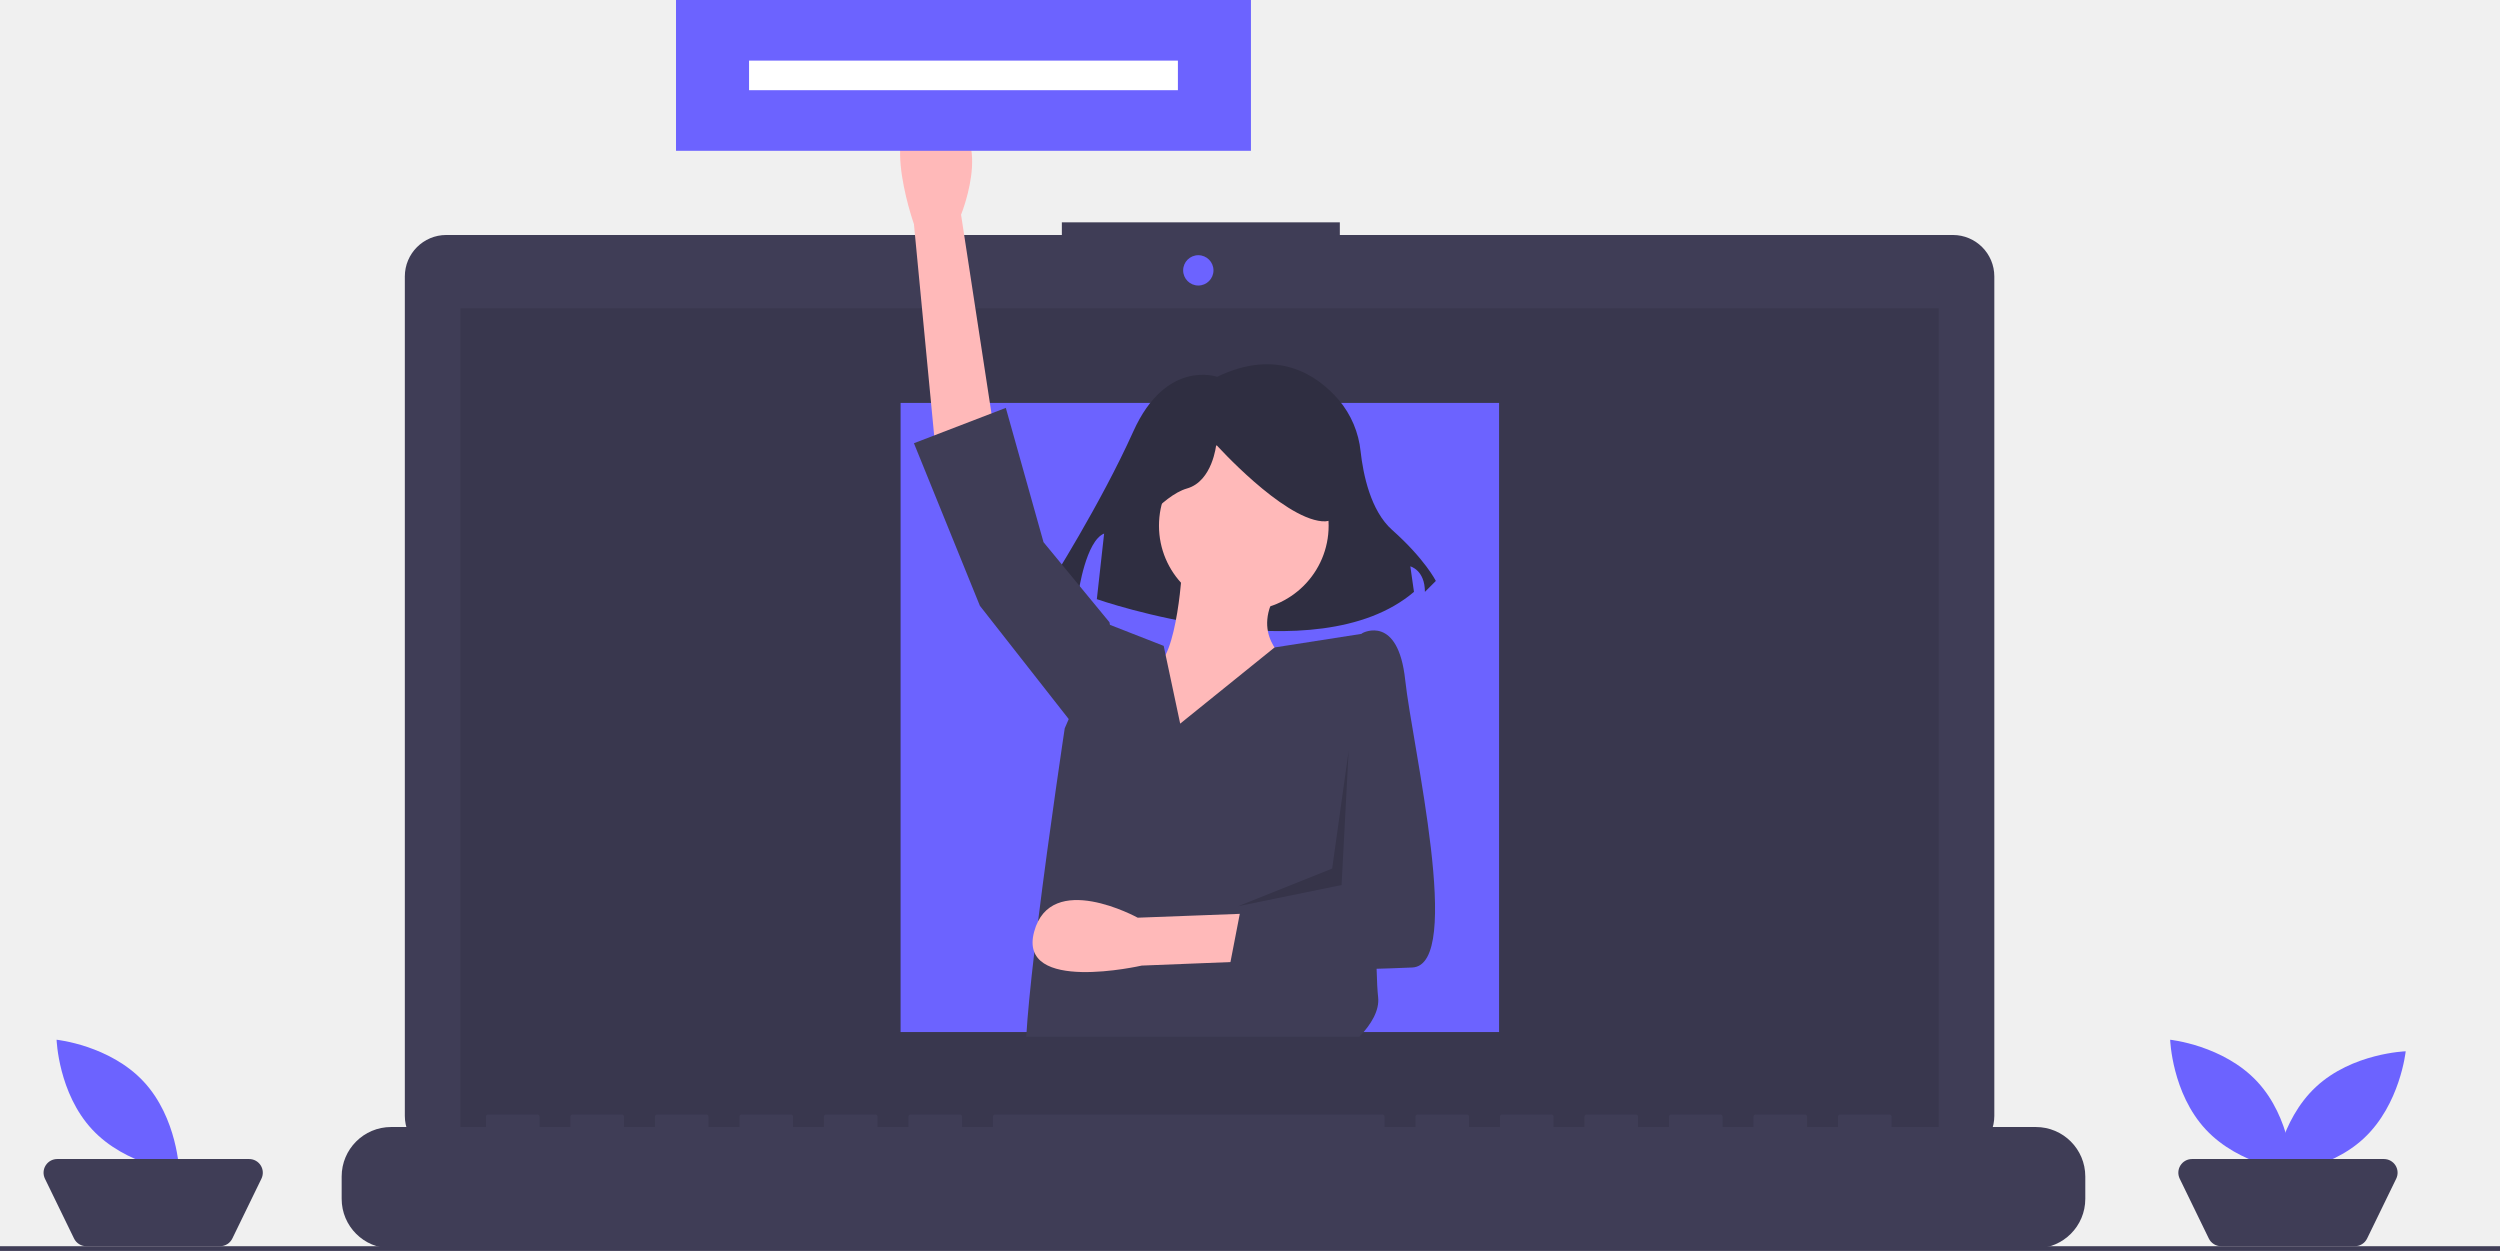
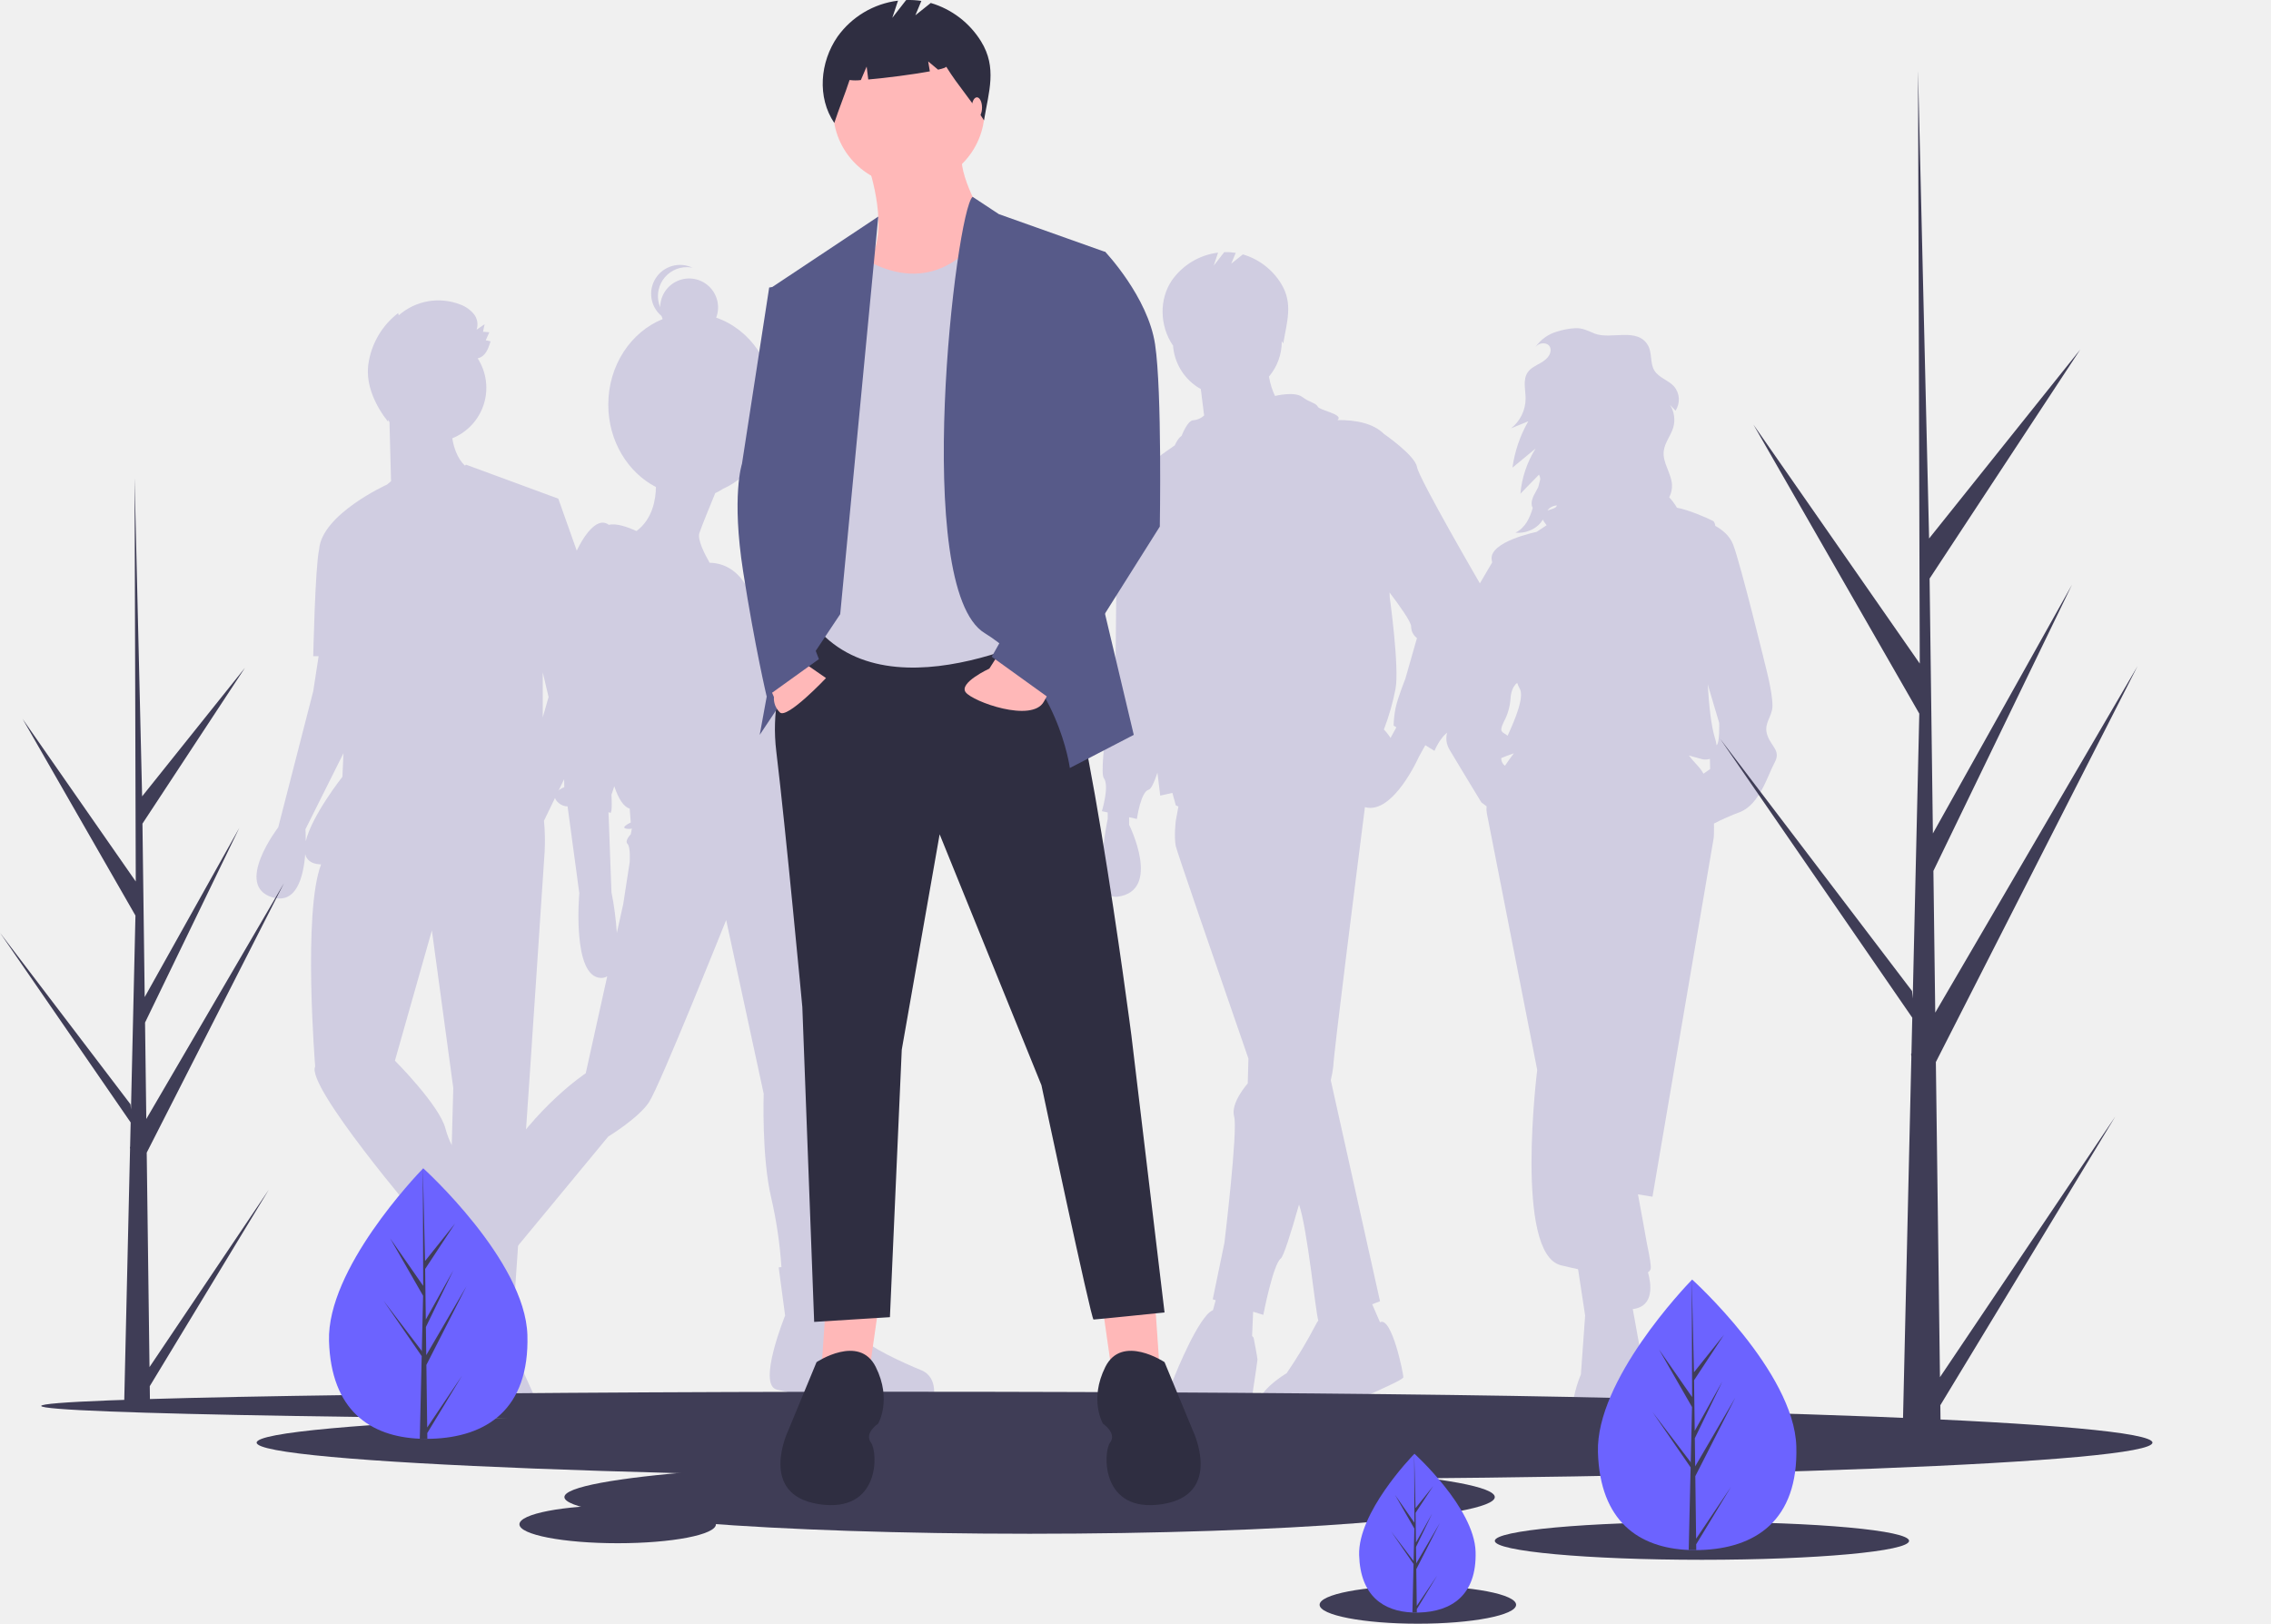
- <svg xmlns="http://www.w3.org/2000/svg" id="b665ac0c-e2fc-4bb5-9b25-39c3bd142587" data-name="Layer 1" width="1061" height="530.892" viewBox="0 0 1061 530.892">
-   <path d="M898.293,284.281H638.123v-5.362h-117.971v5.362H258.91a17.599,17.599,0,0,0-17.599,17.599V658.131A17.599,17.599,0,0,0,258.91,675.73H898.293a17.599,17.599,0,0,0,17.599-17.599V301.879A17.599,17.599,0,0,0,898.293,284.281Z" transform="translate(-69.5 -184.5538)" fill="#3f3d56" />
-   <rect x="195.406" y="130.828" width="627.391" height="353.913" opacity="0.1" />
-   <circle cx="508.565" cy="114.742" r="6.435" fill="#6c63ff" />
-   <path d="M933.507,662.86H872.278v-4.412a.875.875,0,0,0-.875-.875h-20.993a.875.875,0,0,0-.875.875v4.412H836.415v-4.412a.875.875,0,0,0-.875-.875H814.547a.875.875,0,0,0-.875.875v4.412H800.552v-4.412a.875.875,0,0,0-.875-.875H778.684a.875.875,0,0,0-.875.875v4.412H764.689v-4.412a.875.875,0,0,0-.875-.875H742.822a.875.875,0,0,0-.875.875v4.412H728.826v-4.412a.875.875,0,0,0-.875-.875H706.959a.875.875,0,0,0-.875.875v4.412H692.963v-4.412a.875.875,0,0,0-.875-.875H671.096a.875.875,0,0,0-.875.875v4.412H657.1v-4.412a.875.875,0,0,0-.875-.875H491.781a.875.875,0,0,0-.875.875v4.412H477.786v-4.412a.875.875,0,0,0-.875-.875H455.918a.875.875,0,0,0-.875.875v4.412H441.923v-4.412a.875.875,0,0,0-.875-.875h-20.993a.875.875,0,0,0-.875.875v4.412H406.06v-4.412a.875.875,0,0,0-.875-.875H384.193a.875.875,0,0,0-.875.875v4.412H370.197v-4.412a.875.875,0,0,0-.875-.875H348.33a.875.875,0,0,0-.875.875v4.412H334.335v-4.412a.875.875,0,0,0-.875-.875H312.467a.875.875,0,0,0-.875.875v4.412H298.472v-4.412a.875.875,0,0,0-.875-.875H276.604a.875.875,0,0,0-.875.875v4.412h-40.236A20.993,20.993,0,0,0,214.5,683.853v9.492a20.993,20.993,0,0,0,20.993,20.993H933.507A20.993,20.993,0,0,0,954.5,693.346v-9.492A20.993,20.993,0,0,0,933.507,662.86Z" transform="translate(-69.5 -184.5538)" fill="#3f3d56" />
-   <rect x="382.209" y="171" width="254" height="267" fill="#6c63ff" />
-   <path d="M586.05,344.47s-21.658-7.735-35.581,23.205-35.581,64.975-35.581,64.975l12.376,3.094s3.094-21.658,10.829-24.752l-3.094,27.846s92.821,32.487,134.591-3.094l-1.547-10.829s6.188,1.547,6.188,10.829l4.641-4.641s-4.641-9.282-18.564-21.658c-9.139-8.123-12.279-23.577-13.358-33.24a40.224,40.224,0,0,0-9.261-21.905C628.436,343.577,611.576,332.179,586.05,344.47Z" transform="translate(-69.5 -184.5538)" fill="#2f2e41" />
-   <path d="M466.371,373.661l-9-94s-18-51,9-47,11,43,11,43l15,98Z" transform="translate(-69.5 -184.5538)" fill="#ffb9b9" />
-   <circle cx="527.871" cy="223.107" r="36" fill="#ffb9b9" />
-   <path d="M571.371,423.661s-2,41-12,44-38,36-25,46,88,3,88,3l-7-52s-16-11-3-30Z" transform="translate(-69.5 -184.5538)" fill="#ffb9b9" />
-   <path d="M646.439,624.554H505.039c.51-9.05,1.79-21.83,3.43-35.88.5-4.26,1.03-8.65,1.58-13.08,4.85-39.05,11.32-81.93,11.32-81.93l1.7-3.93,17.3-40.07.18.07,22.82,8.93.81,3.84,6.19,29.16,40.05-32.33,36.95-5.78,2.5-.39,4.5,42.5s-.2,9.5-.41,23.03c-.24,15.55-.5,36.43-.48,54.32.01,8.55.08,16.42.25,22.7.14,5.29.35,9.46.64,11.95C655.039,613.334,651.479,619.224,646.439,624.554Z" transform="translate(-69.5 -184.5538)" fill="#3f3d56" />
-   <polygon points="471.871 270.107 470.871 264.107 442.871 230.107 426.871 173.107 387.871 188.107 415.871 257.107 455.871 308.107 471.871 270.107" fill="#3f3d56" />
-   <path d="M550.077,411.966s12.376-17.017,23.205-20.111,12.376-18.564,12.376-18.564,27.846,30.94,44.864,32.487,1.547-37.129,1.547-37.129l-30.94-7.735-29.393,3.094L548.53,379.479Z" transform="translate(-69.5 -184.5538)" fill="#2f2e41" />
-   <path d="M649.709,590.554l-95.672,3.795s-52.72,12.068-45.667-14.3,43.974-6.026,43.974-6.026l99.071-3.729Z" transform="translate(-69.5 -184.5538)" fill="#ffb9b9" />
-   <path d="M638.871,460.161l9-7s15-8,18,20,25,121,3,122-78,2-78,2l6-31,46-3Z" transform="translate(-69.5 -184.5538)" fill="#3f3d56" />
-   <polygon points="572.371 318.607 569.371 375.607 525.371 384.607 565.371 368.607 572.371 318.607" opacity="0.15" />
-   <rect x="286.9" width="244" height="64" fill="#6c63ff" />
-   <rect y="528.892" width="1061" height="2" fill="#3f3d56" />
-   <path d="M1027.457,643.582c14.376,15.426,15.119,38.1,15.119,38.1s-22.565-2.338-36.941-17.764-15.119-38.1-15.119-38.1S1013.081,628.156,1027.457,643.582Z" transform="translate(-69.5 -184.5538)" fill="#6c63ff" />
-   <path d="M1072.714,667.661c-15.426,14.376-38.1,15.119-38.1,15.119s2.338-22.565,17.764-36.941,38.1-15.119,38.1-15.119S1088.141,653.285,1072.714,667.661Z" transform="translate(-69.5 -184.5538)" fill="#6c63ff" />
-   <path d="M1068.88,713.446H1012.141a5.803,5.803,0,0,1-5.219-3.265l-12.353-25.393a5.803,5.803,0,0,1,5.219-8.342h81.446a5.803,5.803,0,0,1,5.219,8.342l-12.353,25.393A5.803,5.803,0,0,1,1068.88,713.446Z" transform="translate(-69.5 -184.5538)" fill="#3f3d56" />
-   <path d="M130.457,643.582c14.376,15.426,15.119,38.1,15.119,38.1s-22.565-2.338-36.941-17.764-15.119-38.1-15.119-38.1S116.081,628.156,130.457,643.582Z" transform="translate(-69.5 -184.5538)" fill="#6c63ff" />
-   <path d="M162.88,713.446H106.141a5.803,5.803,0,0,1-5.219-3.265l-12.353-25.393a5.803,5.803,0,0,1,5.219-8.342h81.446a5.803,5.803,0,0,1,5.219,8.342l-12.353,25.393A5.803,5.803,0,0,1,162.88,713.446Z" transform="translate(-69.5 -184.5538)" fill="#3f3d56" />
-   <rect x="317.9" y="25.723" width="182" height="12.554" fill="#fff" />
+ <svg xmlns="http://www.w3.org/2000/svg" id="aea587a3-a3e8-4e0f-8220-a5d1e661ad74" data-name="Layer 1" width="959.282" height="685.955" viewBox="0 0 959.282 685.955">
+   <path d="M867.063,418.092c-1.794-4.613.769-6.919,1.794-11.019S866.55,390.16,866.55,390.16s-10.763-44.333-14.094-53.046c-1.41-3.687-4.471-6.223-7.535-7.927-.208-1.131-.508-1.86-.922-2.068-2.968-1.485-10.363-4.71-15.291-5.601a25.003,25.003,0,0,0-3.258-4.406,10.416,10.416,0,0,0,1.161-5.394c-.314-4.835-3.975-9.167-3.499-13.989.361-3.657,3.034-6.66,4.066-10.187a11.979,11.979,0,0,0-1.362-9.447q1.137,1.21,2.274,2.419a8.498,8.498,0,0,0-.634-10.267c-2.4-2.652-6.414-3.646-8.276-6.7-1.913-3.138-.887-7.401-2.696-10.6-4.433-7.836-15.781-2.281-22.578-5.016-2.793-1.124-4.917-2.361-8.059-2.272a31.49,31.49,0,0,0-7.861,1.468,16.609,16.609,0,0,0-9.01,6.458,5.579,5.579,0,0,1,.704-.673c1.647-1.291,4.536-1.183,5.405.72a3.189,3.189,0,0,1,.254,1.52c-.143,2.294-2.147,4.008-4.139,5.156s-4.232,2.109-5.532,4.005c-2.145,3.129-.884,7.329-.883,11.122a16.124,16.124,0,0,1-6.111,12.52l7.231-2.956a54.65,54.65,0,0,0-6.678,19.583l9.777-8.077a42.992,42.992,0,0,0-6.421,19.084l7.848-8.041a3.968,3.968,0,0,1,.518,2.064l-.818,3.156a20.508,20.508,0,0,1-.96,1.832c-1.263,2.168-2.568,4.838-1.387,7.052l.006-.003c-1.243,4.183-3.119,8.368-7.291,10.402,4.628.484,9.457-1.83,11.547-5.512a10.31,10.31,0,0,0,1.228,1.86c.134.168.267.335.4.502l-1.153.769-3.09,2.06s-20.245,4.1-18.963,11.788c.053.316.116.694.187,1.117l-5.825,9.902-8.456,28.701s-4.356,9.225-3.588,13.069,0,5.381,0,12.3-3.331,9.738,0,15.376,13.325,22.038,13.325,22.038l2.195,1.646a10.256,10.256,0,0,0,.111,2.966c2.05,10.25,21.27,108.398,21.27,108.398s-9.738,77.646,9.994,82.515c2.475.611,4.905,1.165,7.266,1.658l2.984,19.612-1.794,24.857s-13.582,30.751,11.275,32.545,13.582-26.651,13.582-26.651a13.51,13.51,0,0,0,1.538-7.944c-.253-2.281-2.387-14.152-4.48-25.569,9.433-1.131,7.668-11.143,6.411-15.545a2.549,2.549,0,0,0,1.143-1.425c.284-1.022-.377-5.043-1.577-10.679-.977-5.602-2.647-14.671-3.786-20.814l6.131.998,25.882-151.705s.171-2.415.093-5.947a96.079,96.079,0,0,1,10.926-4.816c8.457-3.331,11.788-15.632,14.607-20.757S868.856,422.705,867.063,418.092Zm-91.896-96.591a5.482,5.482,0,0,1,2.835-.961c-.219,1.192-2.269,1.54-3.988,2.164A5.074,5.074,0,0,1,775.167,321.501Zm-12.914,76.347c2.076,3.411-1.683,12.654-5.07,19.989-1.941-1.673-3.967-1.145-1.593-5.894a24.108,24.108,0,0,0,2.819-9.738c0-.586.3-4.891,2.825-6.68A13.484,13.484,0,0,0,762.253,397.848Zm-7.777,29.439c1.175-.478,2.954-1.213,5.357-2.03-1.151,1.511-2.465,3.311-3.787,5.276A3.969,3.969,0,0,1,754.475,427.287Zm83.117,3.362c-1.558-1.655-2.817-3.136-3.853-4.461q2.899.763,5.903,1.642a7.025,7.025,0,0,0,2.986-.199c.089,1.772.089,4.299.089,4.299l-2.807,1.943A16.462,16.462,0,0,0,837.593,430.649Zm7.953-8.887c-.03.026-.062.056-.093.083a16.997,16.997,0,0,0-.684-2.984c-1.679-5.297-2.577-14.694-3.054-22.714l4.848,16.307S846.818,420.655,845.545,421.762Z" transform="translate(-120.3589 -107.0223)" fill="#d0cde1" />
+   <path d="M746.003,354.406s-26.29-45.187-27.112-50.116S704.924,290.323,704.924,290.323c-4.491-4.491-11.86-5.912-19.615-5.838,2.92-2.416-7.507-4.04-8.318-5.664-.822-1.643-3.286-1.643-6.573-4.108-3.286-2.465-11.489-.411-11.49-.411a30.275,30.275,0,0,1-2.549-8.188,22.907,22.907,0,0,0,5.412-14.816c0-.059-.004-.117-.004-.176.209.325.418.653.628.99,1.539-9.219,4.256-16.882-.922-25.292a28.357,28.357,0,0,0-16.13-12.331l-4.932,3.945,1.917-4.602a26.104,26.104,0,0,0-4.874-.282l-4.437,5.705,1.837-5.51a28.085,28.085,0,0,0-19.375,11.525c-5.648,8.143-5.27,19.463.285,27.67.019-.057.033-.114.052-.171a22.997,22.997,0,0,0,11.754,18.622l1.395,11.162v0a7.651,7.651,0,0,1-4.574,2.018c-2.465,0-4.929,6.573-4.929,6.573s-1.397.705-2.902,4.033c-3.878,2.64-15.709,10.934-20.098,16.73-2.597,1.278-5.386,4.12-4.933,10.457.822,11.502,0,64.905,0,64.905s-7.394,45.187-4.929,48.473-.822,13.967-.822,13.967l2.465.548v2.739s-7.413,34.366,4.108,32.863c18.896-2.465,4.929-30.398,4.929-30.398v-3.195l3.286.73s1.643-11.502,4.929-12.324c1.143-.286,2.485-3.357,3.749-7.238.737,6.055,1.181,9.703,1.181,9.703l5.141-1.142,1.432,5.25a7.086,7.086,0,0,0,1.104.5l-1.104,6.072s-.822,6.573,0,10.681c.414,2.072,15.665,46.353,30.682,89.744l-.283,10.489s-7.394,8.216-5.751,13.967-4.108,53.403-4.108,53.403l-4.929,23.826,1.24.382-1.139,4.175a8.285,8.285,0,0,0-2.566,2.016c-6.573,7.394-14.788,28.755-14.788,28.755s-14.788,22.183,8.216,21.361,24.647-9.037,24.647-9.037,3.286-21.361,3.286-22.183-1.643-9.267-1.643-9.267l-.638-.704.446-10.249,4.3,1.323s4.108-21.361,7.394-23.826c1.149-.861,4.204-10.457,7.693-22.782,3.566,10.268,7.02,45.772,8.14,48.995a11.668,11.668,0,0,0-1.045,1.721,199.636,199.636,0,0,1-12.324,20.539s-26.29,15.61,0,19.718c0,0,14.788.822,22.183-4.108s27.112-12.324,27.112-13.967-4.929-25.798-9.859-23.169h0l-3.302-7.595,3.302-1.278-20.8-93.364a47.141,47.141,0,0,0,1.082-6.047c0-4.302,10.638-88.077,13.345-109.326,11.914,3.375,22.804-21.305,22.804-21.305l2.701-4.862,3.872,2.397s3.286-8.216,8.216-9.037,13.967-44.365,13.967-50.116A26.742,26.742,0,0,0,746.003,354.406ZM707.724,418.776a22.138,22.138,0,0,0-2.8-3.573,101.749,101.749,0,0,0,4.929-17.253c1.643-9.037-2.465-38.614-2.465-38.614l-.072-2.009c4.032,5.293,9.109,12.351,9.109,14.332a6.162,6.162,0,0,0,2.465,4.929l-4.929,17.253s-3.286,8.216-4.108,12.324a41.936,41.936,0,0,0-.822,7.394l1.165.721Z" transform="translate(-120.3589 -107.0223)" fill="#d0cde1" />
+   <path d="M369.881,369.613l4.384-.986-18.075-50.938-39.025-14.378s-.149.166-.425.451c-3.329-3.222-4.742-7.896-5.332-11.576A22.997,22.997,0,0,0,322.13,258.413c3.216-.772,4.364-3.689,5.443-7.168a14.393,14.393,0,0,0-2.04-.444q.759-1.701,1.517-3.402-1.333-.12-2.666-.239.341-1.59.682-3.18-1.7,1.174-3.4,2.347a6.946,6.946,0,0,0-1.158-6.632,13.267,13.267,0,0,0-5.687-4.01,25.373,25.373,0,0,0-26.036,4.551l-.246-.957a33.044,33.044,0,0,0-12.621,21.871c-1.088,8.574,3.03,17.303,8.384,24.088-.045-.296-.093-.592-.143-.887q.347.478.717.938l.658,25.007-1.648,1.413c-.003.001-27.653,12.511-28.731,27.452l-.003.011c-1.66,7.274-2.481,45.066-2.481,45.066h2.275l-2.275,14.788L237.883,456.535s-18.896,24.647-2.465,29.577c10.211,3.063,13.124-8.783,13.867-18.193.592,2.332,2.361,3.909,5.851,4.226.275.025.568.046.852.069-7.769,20.078-2.495,85.375-2.495,85.375-4.108,8.216,44.365,64.905,44.365,64.905l2.919-1.557.632,1.263c-1.624.156-2.729.293-2.729.293v25.469s-7.394,25.469,2.465,30.398c2.551,1.276,5.212.348,7.755-1.724-.486,7.86-1.183,19.589-1.183,22.264,0,4.108,10.681,11.502,10.681,11.502s2.465,9.037,22.183,9.037S345.51,695.614,345.51,695.614l-10.681-23.826s-.799.391-3.218-1.578l.866-9.528,4.816.425,6.573-96.125s5.751-85.444,6.573-98.589a91.485,91.485,0,0,0-.297-12.638L374.265,403.954Zm-17.799,31.877-2.465,8.589V391.083ZM249.514,462.416c.02-3.011-.129-5.06-.129-5.06l16.062-32.124-.452,9.941S252.132,451.446,249.514,462.416ZM287.178,555.124l15.61-55.046,9.037,66.548-.648,24.193a38.572,38.572,0,0,1-2.638-6.94C306.074,574.021,287.178,555.124,287.178,555.124Z" transform="translate(-120.3589 -107.0223)" fill="#d0cde1" />
+   <path d="M509.508,685.884c-7.698-3.17-22.641-9.962-24.452-13.585-1.811-3.622-10.867-31.697-10.867-31.697l-2.332.17c-.301-12.754-1.585-62.183-3.554-68.092,0,0,9.509-78.337-9.509-109.582l-3.427-13.844c1.125-5.55.98-18.4.257-20.57-.906-2.717,10.415-11.32,7.245-16.754s-11.773-23.999-11.773-23.999.906-11.773-11.321-22.641c0,0-3.573-20.227-19.673-20.528-2.176-3.798-5.223-9.838-4.327-12.527.96-2.879,4.63-11.856,6.702-16.88a21.695,21.695,0,0,0,3.161-1.759c12.804-5.737,21.831-19.528,21.831-35.639,0-17.246-10.34-31.842-24.59-36.736a12.22,12.22,0,1,0-23.646-4.385,12.21,12.21,0,0,1,11.266-16.956,12.272,12.272,0,0,1,2.364.233,12.215,12.215,0,0,0-13.087,20.397,12.116,12.116,0,0,0,.499,1.314c-13.408,5.411-22.973,19.546-22.973,36.133,0,15.386,8.232,28.658,20.125,34.819-.063,5.005-1.305,13.443-8.207,18.585-3.566-1.629-8.514-3.417-11.689-2.606-1.642-1.28-4.119-1.702-7.491,1.669-6.792,6.792-12.679,24.452-12.679,35.32s1.359,73.809,1.359,73.809-7.245,2.717-2.264,6.792a5.873,5.873,0,0,0,3.658,1.359l4.945,36.677s-3.17,35.32,9.056,35.772a4.837,4.837,0,0,0,2.737-.672l-9.076,40.972s-20.829,13.585-37.131,40.301c-8.396,13.761-12.582,22.226-14.673,27.209l-2.987-1.852-10.415,19.924s-23.094,14.037-18.113,24.452,9.509,13.132,9.509,13.132l3.17-1.358,5.886,10.868s15.396,22.188,40.301,10.868a9.101,9.101,0,0,0,0-10.868c-4.075-5.887-14.49-18.566-14.49-18.566l6.792-34.414-1.405-.871,43.065-52.108s12.679-7.698,17.207-14.49,32.603-76.979,32.603-76.979l15.848,73.356s-.906,26.716,3.17,43.923a186.431,186.431,0,0,1,4.332,29.349l-1.162.085,2.717,20.377s-11.773,28.98-3.623,31.244a119.407,119.407,0,0,0,17.66,3.17l.906-3.17s34.867,19.018,47.546,4.981C514.489,699.015,517.206,689.053,509.508,685.884ZM385.436,463.551c1.359,1.358.906,7.698.906,7.698l-2.717,17.66-2.713,12.249a131.573,131.573,0,0,0-2.268-17.23l-1.253-33.843a2.615,2.615,0,0,0,.801.334c.906,0,.453-7.698.453-7.698s.529-1.375,1.188-3.544c1.76,5.27,3.91,8.709,6.51,9.431l.453,5.887s-5.887,2.717-.453,2.717a4.277,4.277,0,0,0,.933-.139l-.48,2.403S384.078,462.192,385.436,463.551Z" transform="translate(-120.3589 -107.0223)" fill="#d0cde1" />
+   <ellipse cx="381.409" cy="593.955" rx="364" ry="6" fill="#3f3d56" />
+   <ellipse cx="508.807" cy="609.455" rx="400.398" ry="15.5" fill="#3f3d56" />
+   <ellipse cx="434.909" cy="632.455" rx="196.5" ry="15.5" fill="#3f3d56" />
+   <ellipse cx="718.909" cy="650.955" rx="87.5" ry="8" fill="#3f3d56" />
+   <ellipse cx="598.909" cy="677.955" rx="41.5" ry="8" fill="#3f3d56" />
+   <ellipse cx="260.909" cy="643.955" rx="41.5" ry="8" fill="#3f3d56" />
+   <polygon points="465.909 553.455 469.909 581.455 489.909 579.455 487.909 550.455 465.909 553.455" fill="#ffb8b8" />
+   <polygon points="370.909 553.455 366.909 581.455 346.909 579.455 348.909 550.455 370.909 553.455" fill="#ffb8b8" />
+   <path d="M462.268,370.478s-18,21-14,54,11,108,11,108l5,133,32-2,5-113,16-91,43,106s21,99,22,99,30-3,30-3l-14-117s-22-170-35-173S462.268,370.478,462.268,370.478Z" transform="translate(-120.3589 -107.0223)" fill="#2f2e41" />
+   <path d="M612.268,682.478s-18-12-25,2-1,24-1,24,6,4,3,8-4,30,22,26,13-31,13-31Z" transform="translate(-120.3589 -107.0223)" fill="#2f2e41" />
+   <path d="M465.268,682.478s18-12,25,2,1,24,1,24-6,4-3,8,4,30-22,26-13-31-13-31Z" transform="translate(-120.3589 -107.0223)" fill="#2f2e41" />
+   <path d="M486.768,175.978s9,25,2,39,11,30,11,30,47-24,41-36-16-28-14-38Z" transform="translate(-120.3589 -107.0223)" fill="#ffb8b8" />
+   <circle cx="383.909" cy="46.455" r="32" fill="#ffb8b8" />
+   <path d="M481.268,213.478s32.108,26.718,56.054-11.141l24.946,14.141,13,152s-73,42-108,6l5-141Z" transform="translate(-120.3589 -107.0223)" fill="#d0cde1" />
+   <polygon points="370.992 91.488 325.909 121.455 341.909 195.455 320.909 310.455 354.909 259.455 370.992 91.488" fill="#575a89" />
+   <path d="M531.195,190.169l11.073,7.308,45,16-7,124,19,80-27,14s-5-38-36-57S524.122,195.861,531.195,190.169Z" transform="translate(-120.3589 -107.0223)" fill="#575a89" />
+   <path d="M456.268,384.478l13,9s-16.5,17.5-19.5,14.5a8.2,8.2,0,0,1-2.5-6.5l-3-7Z" transform="translate(-120.3589 -107.0223)" fill="#ffb8b8" />
+   <path d="M542.688,382.532l-4.42,6.945s-13,6-10,10,28,13,33,4l5-9Z" transform="translate(-120.3589 -107.0223)" fill="#ffb8b8" />
+   <path d="M452.268,227.478l-7,1-11.5,74.5s-4.5,13.5.5,45.5,9.951,52.838,9.951,52.838l22.049-15.838-10-26,13-95Z" transform="translate(-120.3589 -107.0223)" fill="#575a89" />
+   <path d="M571.268,211.478l16,2s18,19,21,39,2,77,2,77l-46,73-25-18,35-62-17-74Z" transform="translate(-120.3589 -107.0223)" fill="#575a89" />
+   <path d="M534.783,124.535a37.384,37.384,0,0,0-21.265-16.257l-6.502,5.201,2.528-6.067a34.414,34.414,0,0,0-6.426-.371l-5.85,7.521,2.421-7.264a37.026,37.026,0,0,0-25.543,15.193c-7.445,10.736-8.702,25.665-1.379,36.485,2.01-6.178,4.45-11.974,6.46-18.152a18.285,18.285,0,0,0,4.763.023l2.446-5.707.683,5.465c7.58-.66,18.824-2.11,26.011-3.439l-.699-4.193,4.181,3.484c2.202-.507,3.509-.967,3.401-1.318,5.345,8.616,10.641,14.12,15.985,22.736C538.028,145.725,541.609,135.622,534.783,124.535Z" transform="translate(-120.3589 -107.0223)" fill="#2f2e41" />
+   <ellipse cx="412.652" cy="45.45" rx="2.166" ry="4.332" fill="#ffb8b8" />
+   <path d="M879.136,718.058c.922,31.558-17.518,43.124-40.658,43.799q-.806.024-1.605.029-1.61.012-3.188-.054c-20.929-.869-37.495-11.978-38.352-41.327-.887-30.373,36.812-69.836,39.64-72.755l.005-.003c.107-.111.162-.167.162-.167S878.214,686.502,879.136,718.058Z" transform="translate(-120.3589 -107.0223)" fill="#6c63ff" />
+   <path d="M836.811,757.075l14.7-21.86-14.67,24.212.031,2.46q-1.61.012-3.188-.054l.729-31.619-.02-.244.027-.047.07-2.988L818.391,703.562l16.079,21.136.057.632.551-23.89-13.904-24.232,13.944,20.035-.146-49.493 0-.165.005.162.923,39.007L848.573,670.91l-12.631,19.205.277,21.369,11.661-20.855-11.618,23.997.154,11.882,16.958-29.051-16.907,33.196Z" transform="translate(-120.3589 -107.0223)" fill="#3f3d56" />
+   <path d="M343.136,671.058c.922,31.558-17.518,43.124-40.658,43.799q-.806.024-1.605.029-1.61.012-3.188-.054c-20.929-.869-37.495-11.978-38.352-41.327-.887-30.373,36.812-69.836,39.64-72.755l.005-.003c.107-.111.162-.167.162-.167S342.214,639.502,343.136,671.058Z" transform="translate(-120.3589 -107.0223)" fill="#6c63ff" />
+   <path d="M300.811,710.075l14.7-21.86-14.67,24.212.031,2.46q-1.61.012-3.188-.054l.729-31.619-.02-.244.027-.047.07-2.988L282.392,656.562l16.079,21.136.057.632.551-23.89-13.904-24.232,13.944,20.035-.146-49.493 0-.165.005.162.923,39.007L312.573,623.91l-12.631,19.205.277,21.369,11.661-20.855-11.618,23.997.154,11.882,16.958-29.051-16.907,33.196Z" transform="translate(-120.3589 -107.0223)" fill="#3f3d56" />
+   <path d="M743.654,762.549c.541,18.524-10.282,25.313-23.866,25.709q-.473.014-.942.017-.945.007-1.871-.031c-12.285-.51-22.008-7.031-22.512-24.258-.521-17.828,21.608-40.992,23.268-42.706l.003-.002c.063-.065.095-.098.095-.098S743.113,744.026,743.654,762.549Z" transform="translate(-120.3589 -107.0223)" fill="#6c63ff" />
+   <path d="M718.81,785.451l8.628-12.831-8.611,14.212.018,1.444q-.945.007-1.871-.031l.428-18.56-.012-.143.016-.028.041-1.754-9.449-13.719,9.438,12.406.034.371.323-14.023-8.162-14.224,8.185,11.76-.085-29.051 0-.097.003.095.542,22.896,7.438-9.3-7.414,11.273.162,12.543,6.845-12.241-6.82,14.085.09,6.974,9.954-17.052L718.608,769.941Z" transform="translate(-120.3589 -107.0223)" fill="#3f3d56" />
+   <path d="M1079.553,158.209c.029-.091.059-.184.088-.275-.012.04-.028.079-.04.119Z" transform="translate(-120.3589 -107.0223)" fill="#2f2e41" />
+   <path d="M939.811,688.831l74.068-110.146-73.916,121.996.155,12.394q-8.111.062-16.064-.27l3.674-159.32-.101-1.229.136-.237.352-15.055L847,419.196,928.017,525.696l.287,3.182,2.775-120.372L861.019,286.408l70.259,100.951-.733-249.38.002-.83.024.816,4.651,196.545L999.073,254.674l-63.642,96.769,1.394,107.67,58.756-105.082L937.04,474.942l.776,59.87,85.447-146.378L938.076,555.698Z" transform="translate(-120.3589 -107.0223)" fill="#3f3d56" />
+   <path d="M183.514,684.561l50.401-74.951-50.298,83.015.105,8.434q-5.519.042-10.931-.184L175.291,592.462l-.068-.836.092-.162.239-10.244-55.195-80.137,55.13,72.47.196,2.165,1.888-81.91-47.674-83.084,47.809,68.694-.499-169.696.001-.565.016.555,3.165,133.743,43.449-54.327-43.307,65.848.948,73.266,39.982-71.505-39.835,82.277.528,40.74,58.144-99.606L182.333,593.968Z" transform="translate(-120.3589 -107.0223)" fill="#3f3d56" />
</svg>
